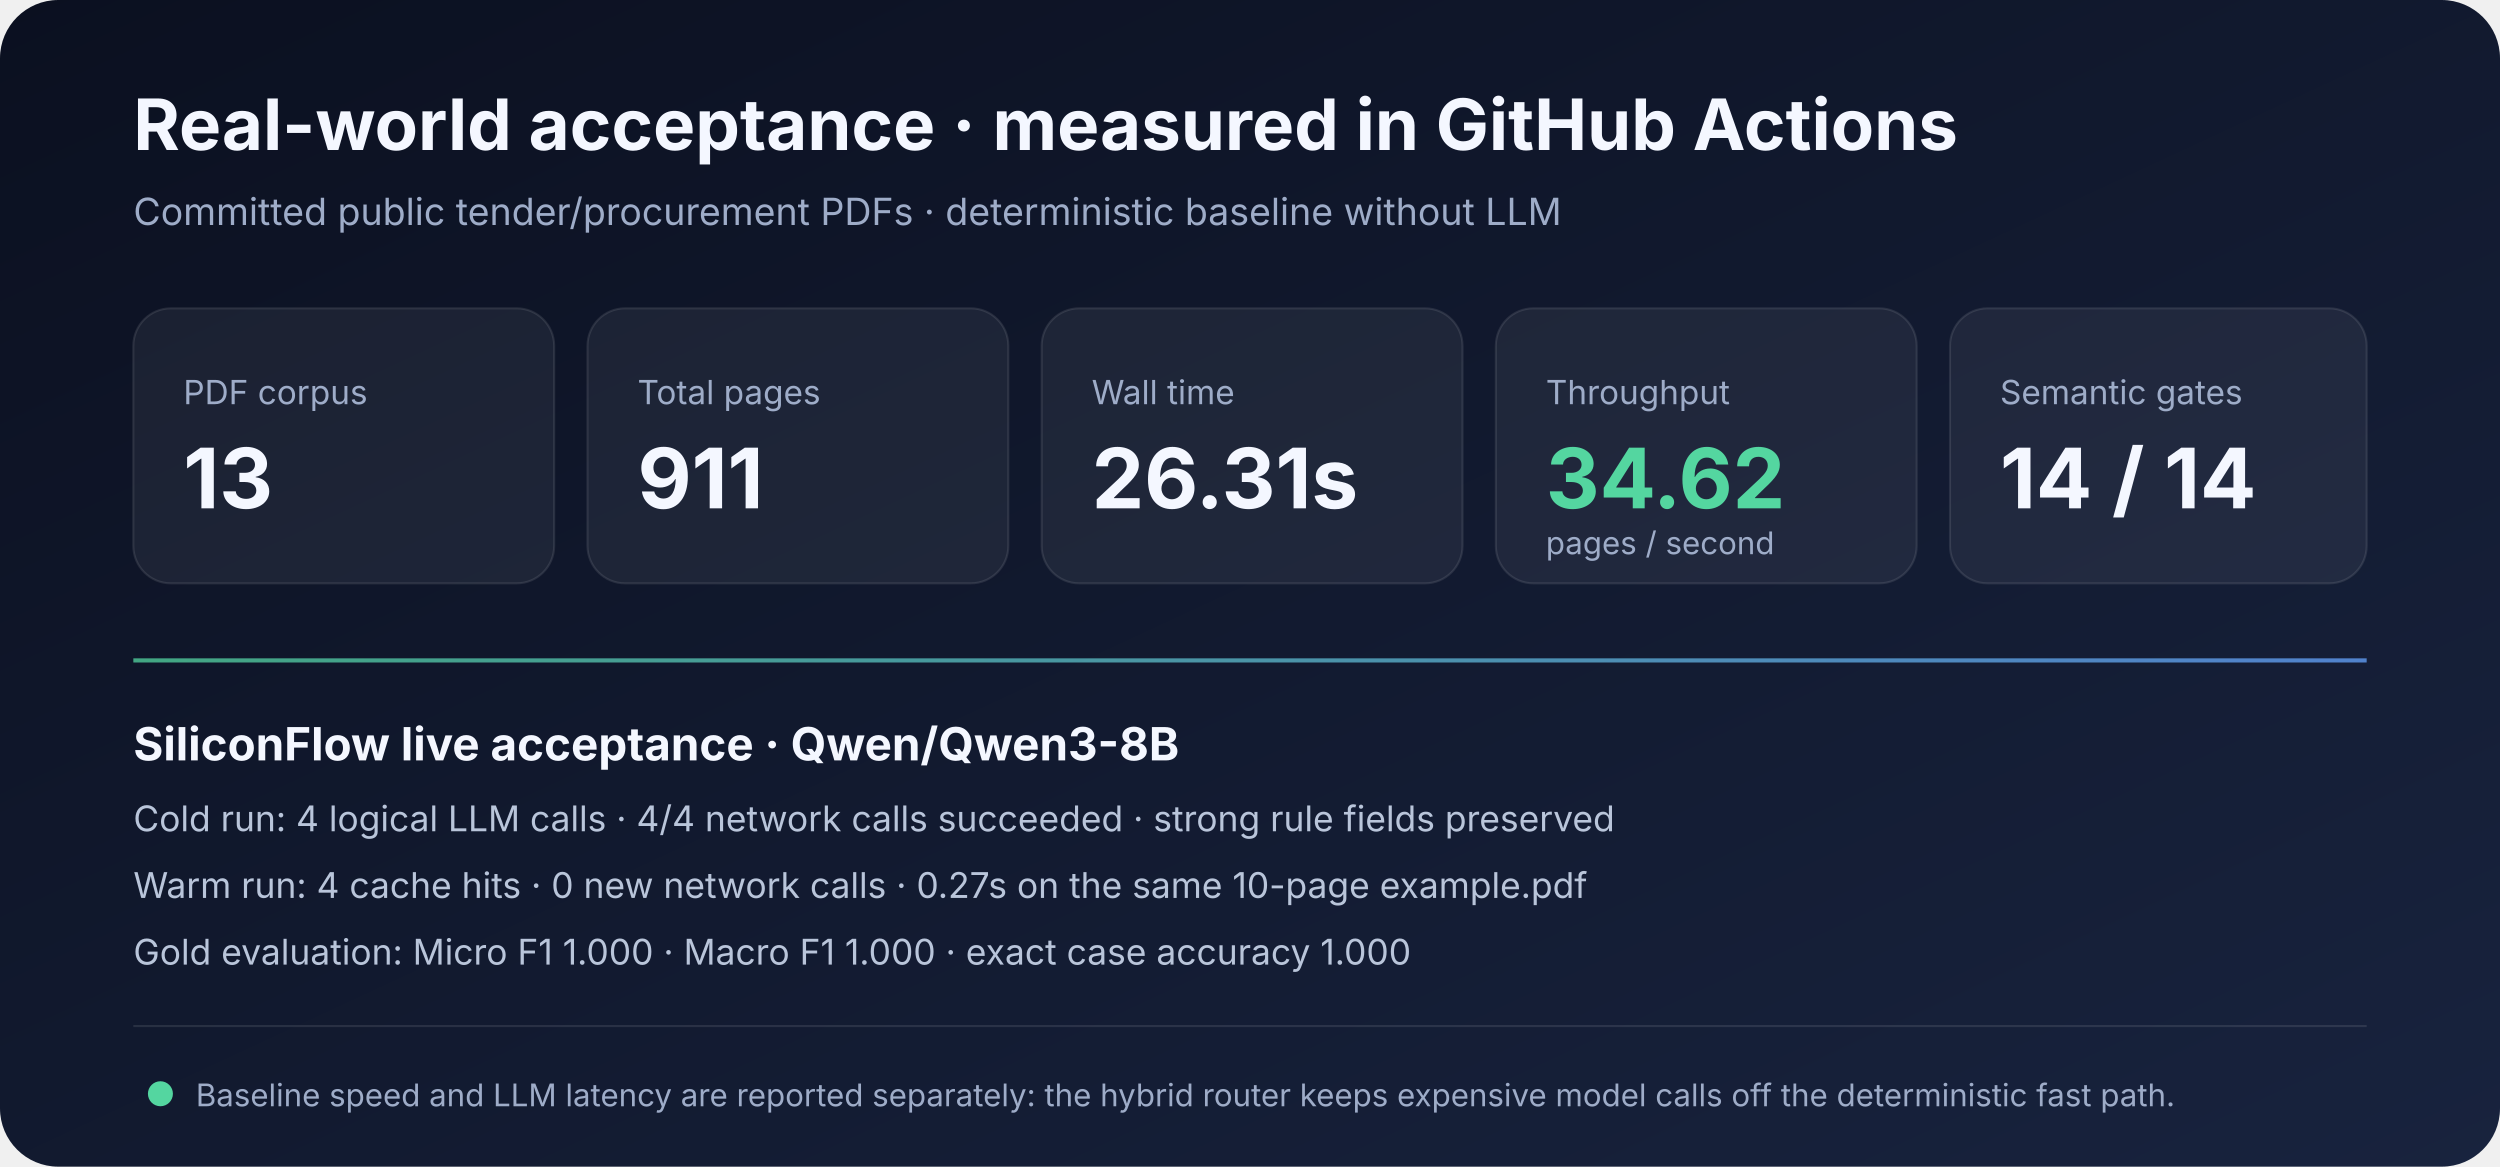
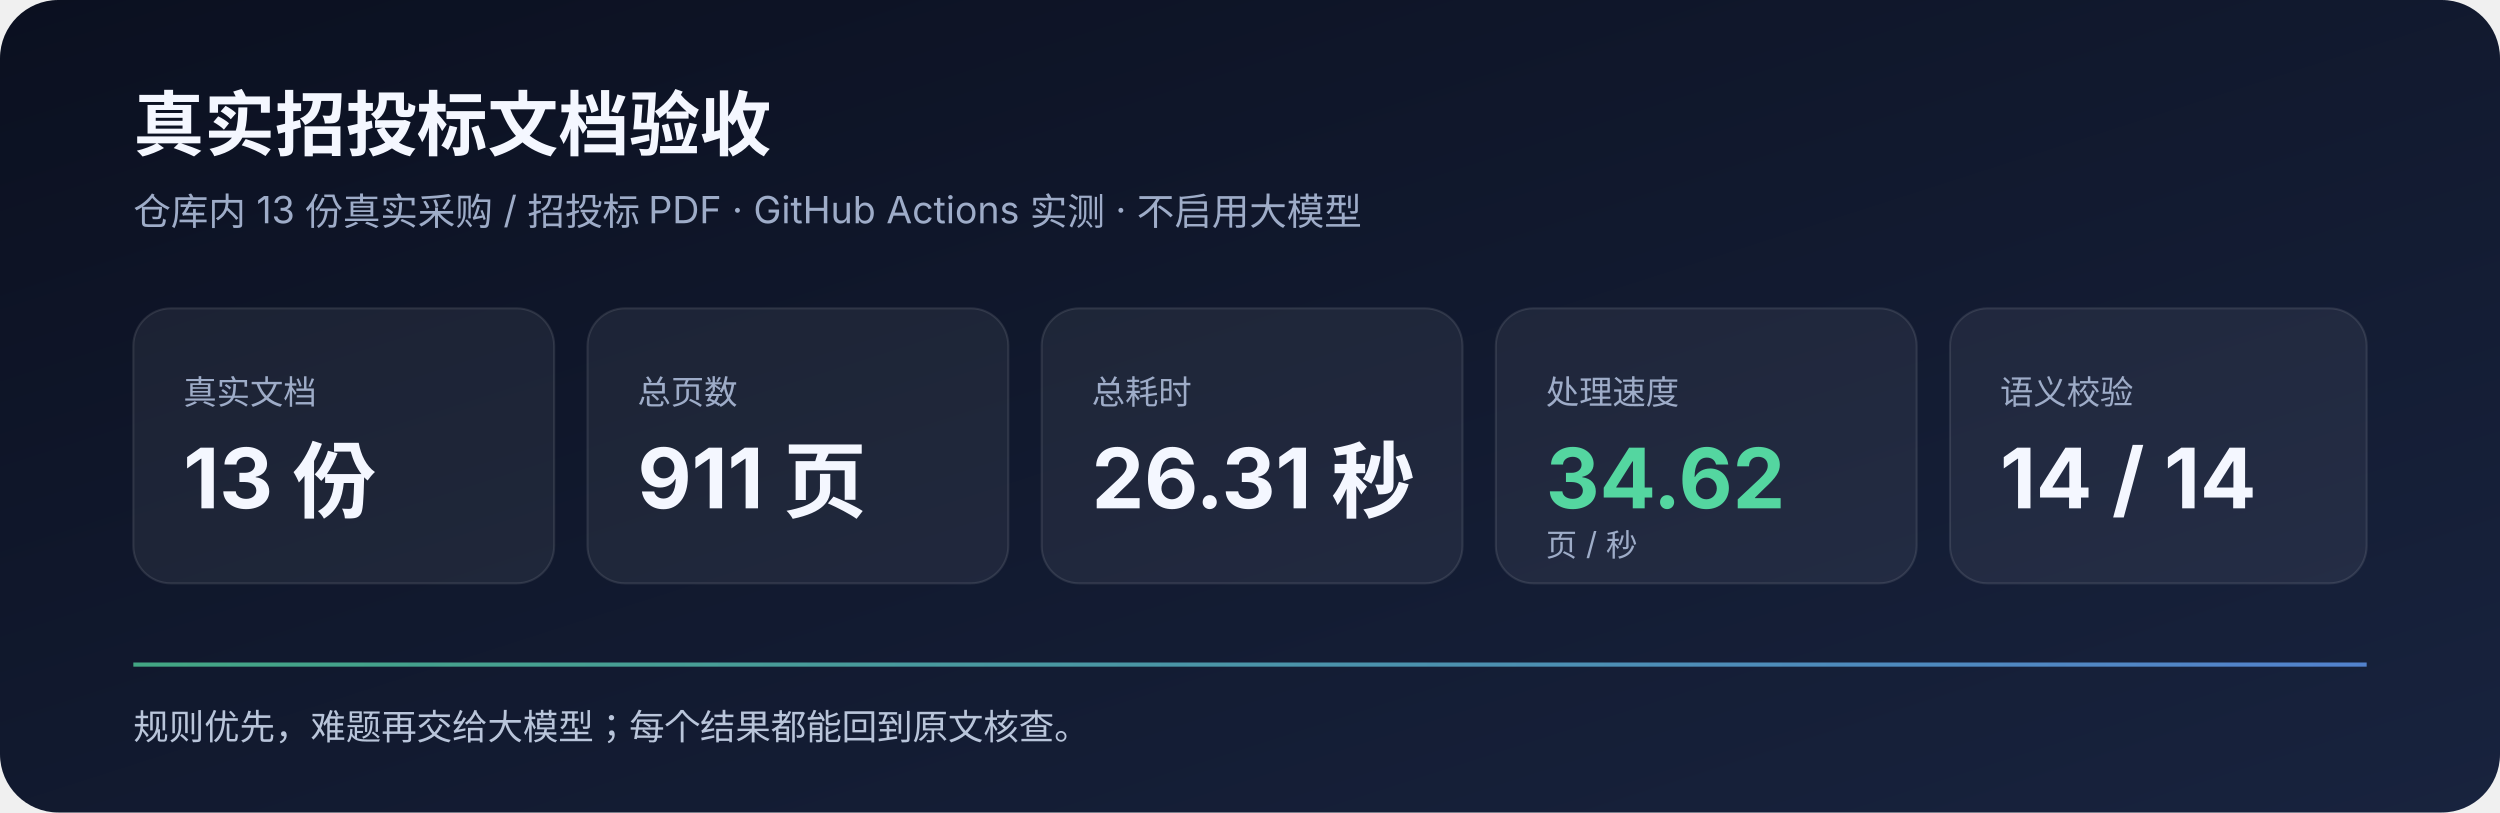
- <svg xmlns="http://www.w3.org/2000/svg" width="1200" height="560" viewBox="0 0 1200 560" role="img" aria-labelledby="title desc">
+ <svg xmlns="http://www.w3.org/2000/svg" width="1200" height="390" viewBox="0 0 1200 390" role="img" aria-labelledby="title desc">
  <defs>
    <linearGradient id="bg" x1="0" y1="0" x2="1" y2="1">
      <stop offset="0" stop-color="#0b1020" />
      <stop offset="1" stop-color="#18233e" />
    </linearGradient>
    <linearGradient id="accent" x1="0" y1="0" x2="1" y2="0">
      <stop offset="0" stop-color="#54d6a0" />
      <stop offset="1" stop-color="#66a3ff" />
    </linearGradient>
  </defs>
-   <rect width="1200" height="560" rx="28" fill="url(#bg)" />
-   <text x="64" y="72" fill="#f4f7ff" font-family="-apple-system,BlinkMacSystemFont,'Segoe UI',sans-serif" font-size="34" font-weight="700">Real-world acceptance · measured in GitHub Actions</text>
-   <text x="64" y="108" fill="#9eacc8" font-family="-apple-system,BlinkMacSystemFont,'Segoe UI',sans-serif" font-size="18">Committed public tender/procurement PDFs · deterministic baseline without LLM</text>
-   <g font-family="-apple-system,BlinkMacSystemFont,'Segoe UI',sans-serif">
+   <rect width="1200" height="390" rx="28" fill="url(#bg)" />
+   <text x="64" y="72" fill="#f4f7ff" font-family="-apple-system,BlinkMacSystemFont,'PingFang SC','Microsoft YaHei',sans-serif" font-size="34" font-weight="700">真实招投标文档验收</text>
+   <text x="64" y="108" fill="#9eacc8" font-family="-apple-system,BlinkMacSystemFont,'PingFang SC','Microsoft YaHei',sans-serif" font-size="18">仓库内 13 份真实采购 / 招投标 PDF · GitHub Actions 实测 · 不启用大模型</text>
+   <g font-family="-apple-system,BlinkMacSystemFont,'PingFang SC','Microsoft YaHei',sans-serif">
    <rect x="64" y="148" width="202" height="132" rx="18" fill="#ffffff" fill-opacity="0.06" stroke="#ffffff" stroke-opacity="0.10" />
-     <text x="88" y="194" fill="#9eacc8" font-size="16">PDF corpus</text>
-     <text x="88" y="244" fill="#f4f7ff" font-size="40" font-weight="700">13</text>
+     <text x="88" y="194" fill="#9eacc8" font-size="16">真实文档</text>
+     <text x="88" y="244" fill="#f4f7ff" font-size="40" font-weight="700">13 份</text>
    <rect x="282" y="148" width="202" height="132" rx="18" fill="#ffffff" fill-opacity="0.06" stroke="#ffffff" stroke-opacity="0.10" />
-     <text x="306" y="194" fill="#9eacc8" font-size="16">Total pages</text>
-     <text x="306" y="244" fill="#f4f7ff" font-size="40" font-weight="700">911</text>
+     <text x="306" y="194" fill="#9eacc8" font-size="16">总页数</text>
+     <text x="306" y="244" fill="#f4f7ff" font-size="40" font-weight="700">911 页</text>
    <rect x="500" y="148" width="202" height="132" rx="18" fill="#ffffff" fill-opacity="0.06" stroke="#ffffff" stroke-opacity="0.10" />
-     <text x="524" y="194" fill="#9eacc8" font-size="16">Wall time</text>
-     <text x="524" y="244" fill="#f4f7ff" font-size="40" font-weight="700">26.31s</text>
+     <text x="524" y="194" fill="#9eacc8" font-size="16">总耗时</text>
+     <text x="524" y="244" fill="#f4f7ff" font-size="40" font-weight="700">26.31 秒</text>
    <rect x="718" y="148" width="202" height="132" rx="18" fill="#ffffff" fill-opacity="0.06" stroke="#ffffff" stroke-opacity="0.10" />
-     <text x="742" y="194" fill="#9eacc8" font-size="16">Throughput</text>
+     <text x="742" y="194" fill="#9eacc8" font-size="16">处理速度</text>
    <text x="742" y="244" fill="#54d6a0" font-size="40" font-weight="700">34.62</text>
-     <text x="742" y="266" fill="#9eacc8" font-size="15">pages / second</text>
+     <text x="742" y="267" fill="#9eacc8" font-size="15">页 / 秒</text>
    <rect x="936" y="148" width="200" height="132" rx="18" fill="#ffffff" fill-opacity="0.06" stroke="#ffffff" stroke-opacity="0.10" />
-     <text x="960" y="194" fill="#9eacc8" font-size="16">Semantic gates</text>
+     <text x="960" y="194" fill="#9eacc8" font-size="16">语义校验</text>
    <text x="960" y="244" fill="#f4f7ff" font-size="40" font-weight="700">14 / 14</text>
  </g>
-   <rect x="64" y="316" width="1072" height="2" fill="url(#accent)" opacity="0.75" />
-   <g font-family="-apple-system,BlinkMacSystemFont,'Segoe UI',sans-serif">
-     <text x="64" y="365" fill="#f4f7ff" font-size="22" font-weight="650">SiliconFlow live acceptance · Qwen/Qwen3-8B</text>
-     <text x="64" y="399" fill="#b9c5da" font-size="17">Cold run: 4 logical LLM calls · 4/4 network calls succeeded · strong rule fields preserved</text>
-     <text x="64" y="431" fill="#b9c5da" font-size="17">Warm run: 4 cache hits · 0 new network calls · 0.27s on the same 10-page example.pdf</text>
-     <text x="64" y="463" fill="#b9c5da" font-size="17">Gold evaluation: Micro F1 1.000 · Macro F1 1.000 · exact case accuracy 1.000</text>
-     <rect x="64" y="492" width="1072" height="1" fill="#ffffff" opacity="0.10" />
-     <circle cx="77" cy="525" r="6" fill="#54d6a0" />
-     <text x="94" y="531" fill="#9eacc8" font-size="15">Baseline speed and LLM latency are reported separately: the hybrid router keeps expensive model calls off the deterministic fast path.</text>
-   </g>
+   <rect x="64" y="318" width="1072" height="2" fill="url(#accent)" opacity="0.75" />
+   <text x="64" y="355" fill="#b9c5da" font-family="-apple-system,BlinkMacSystemFont,'PingFang SC','Microsoft YaHei',sans-serif" font-size="17">规则优先，难题再交给大模型；每个结果都能回到原文核查。</text>
</svg>
